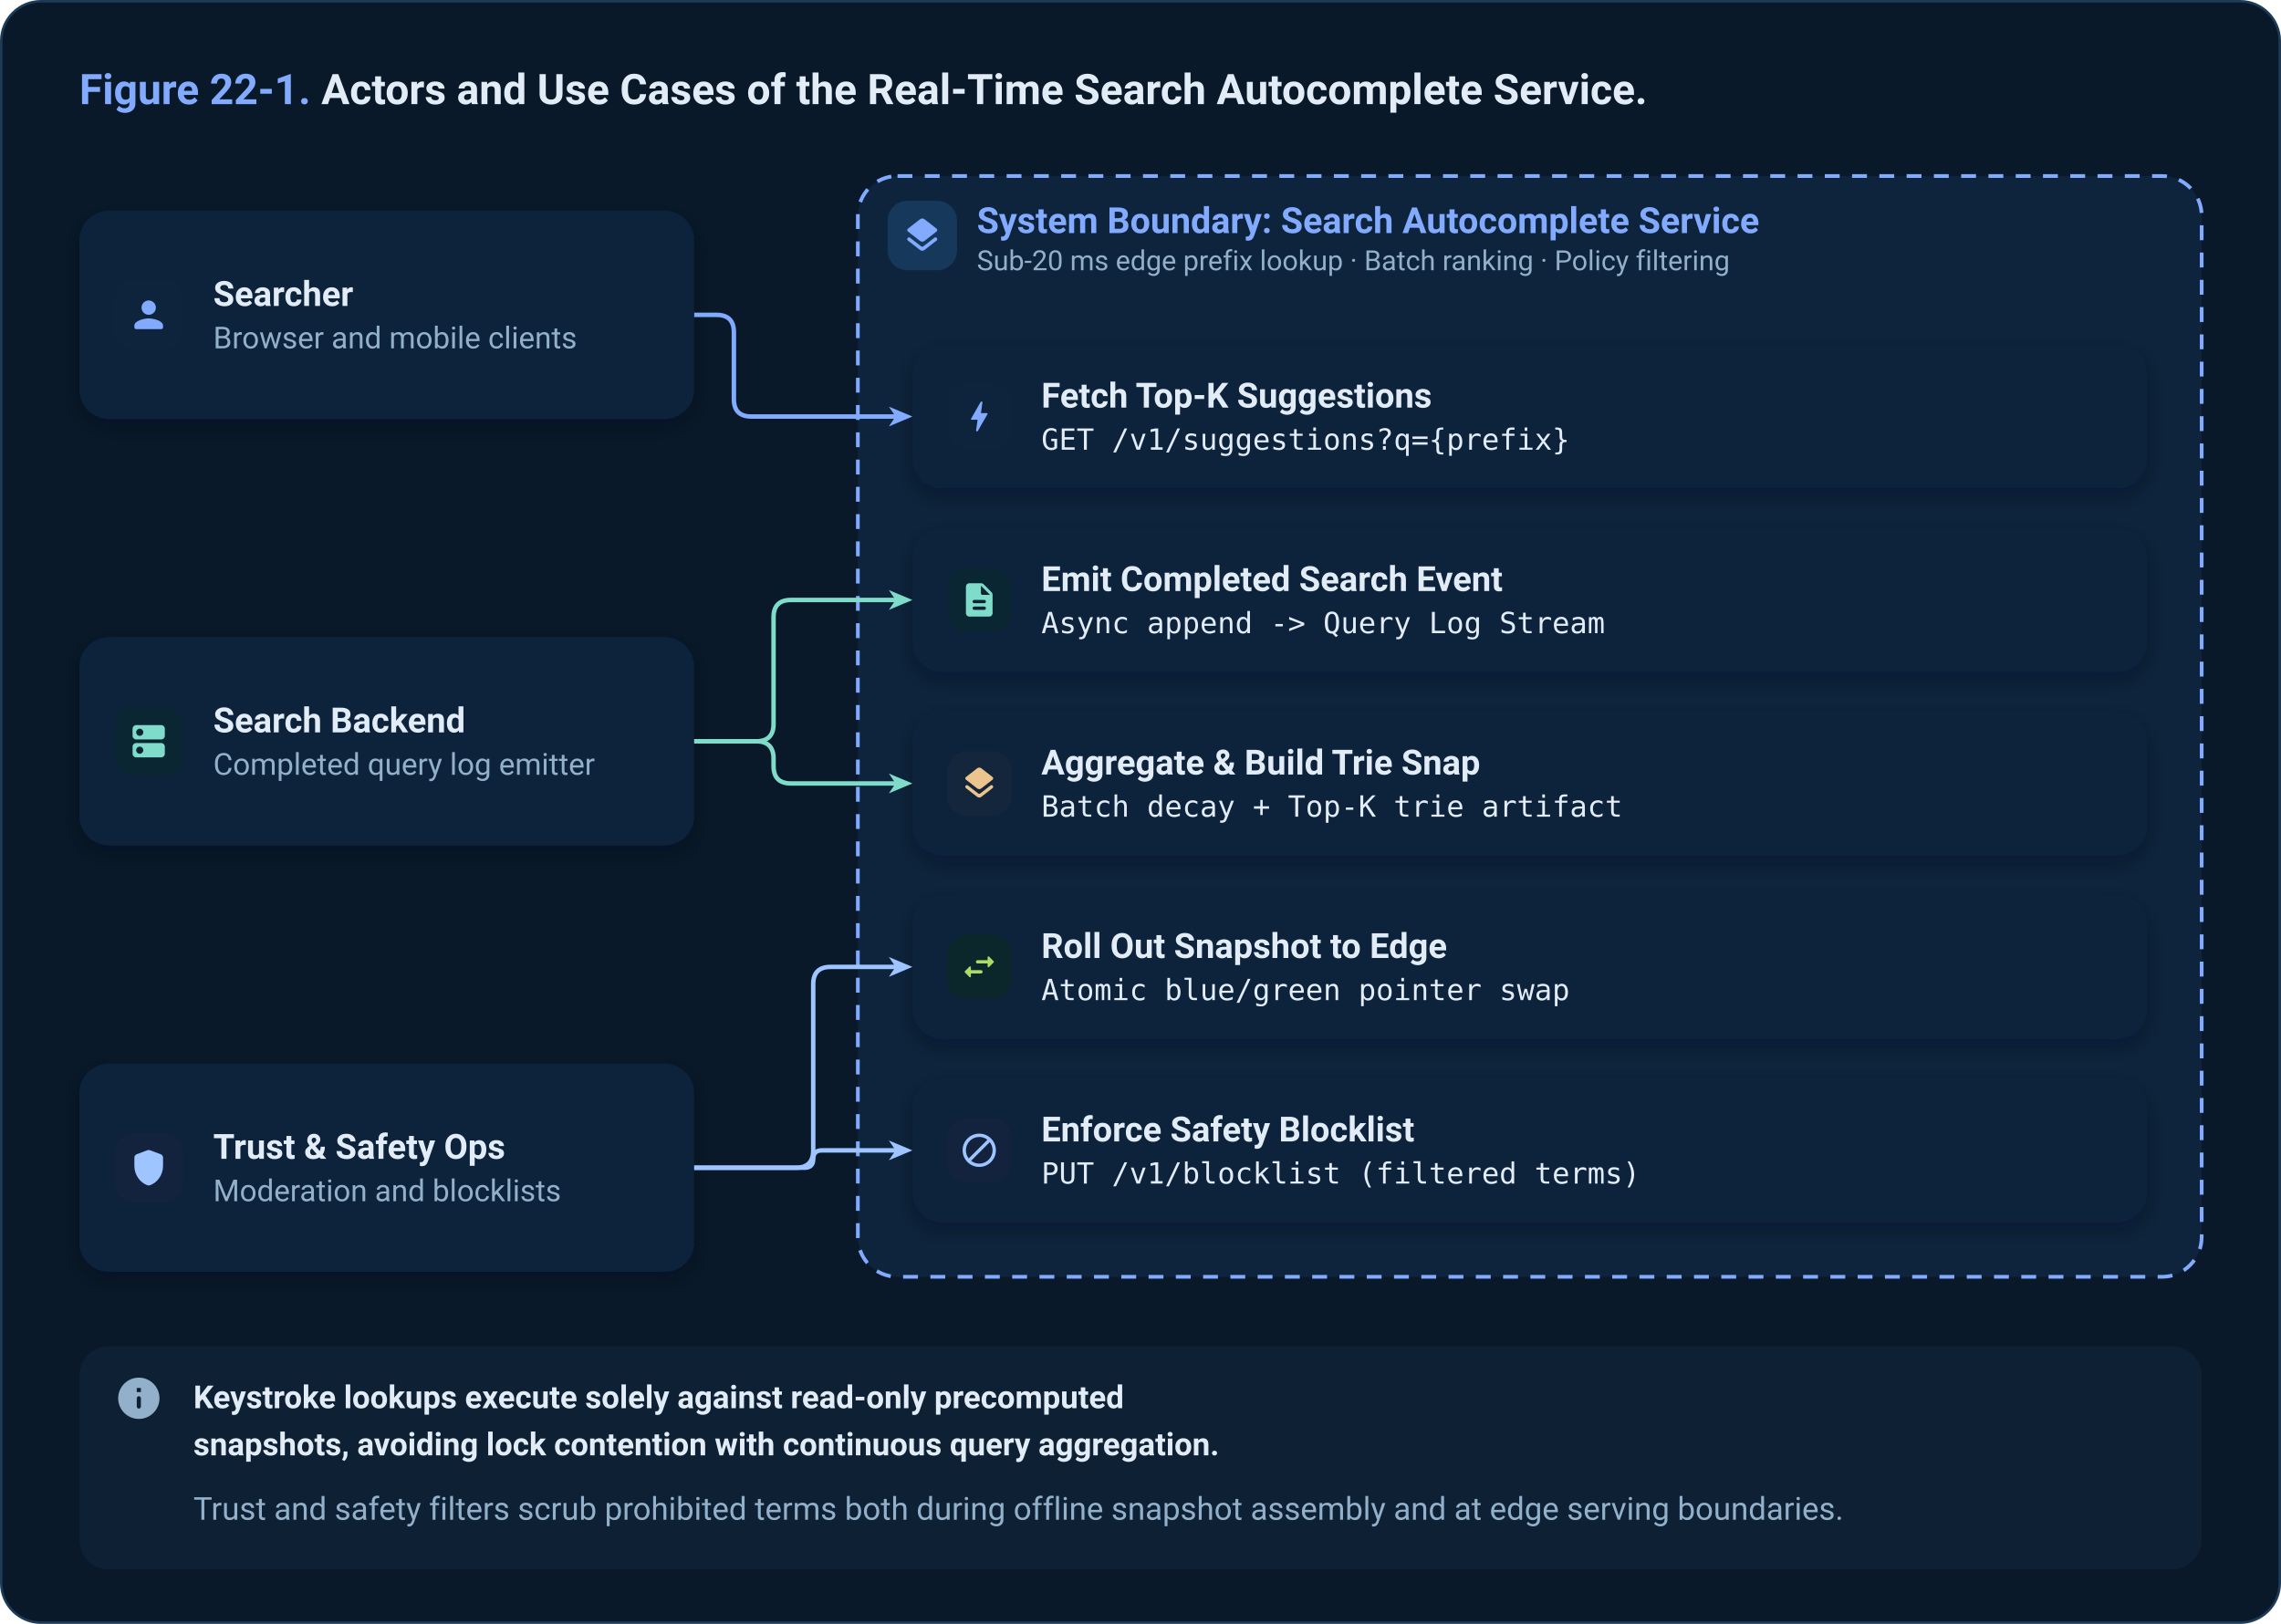
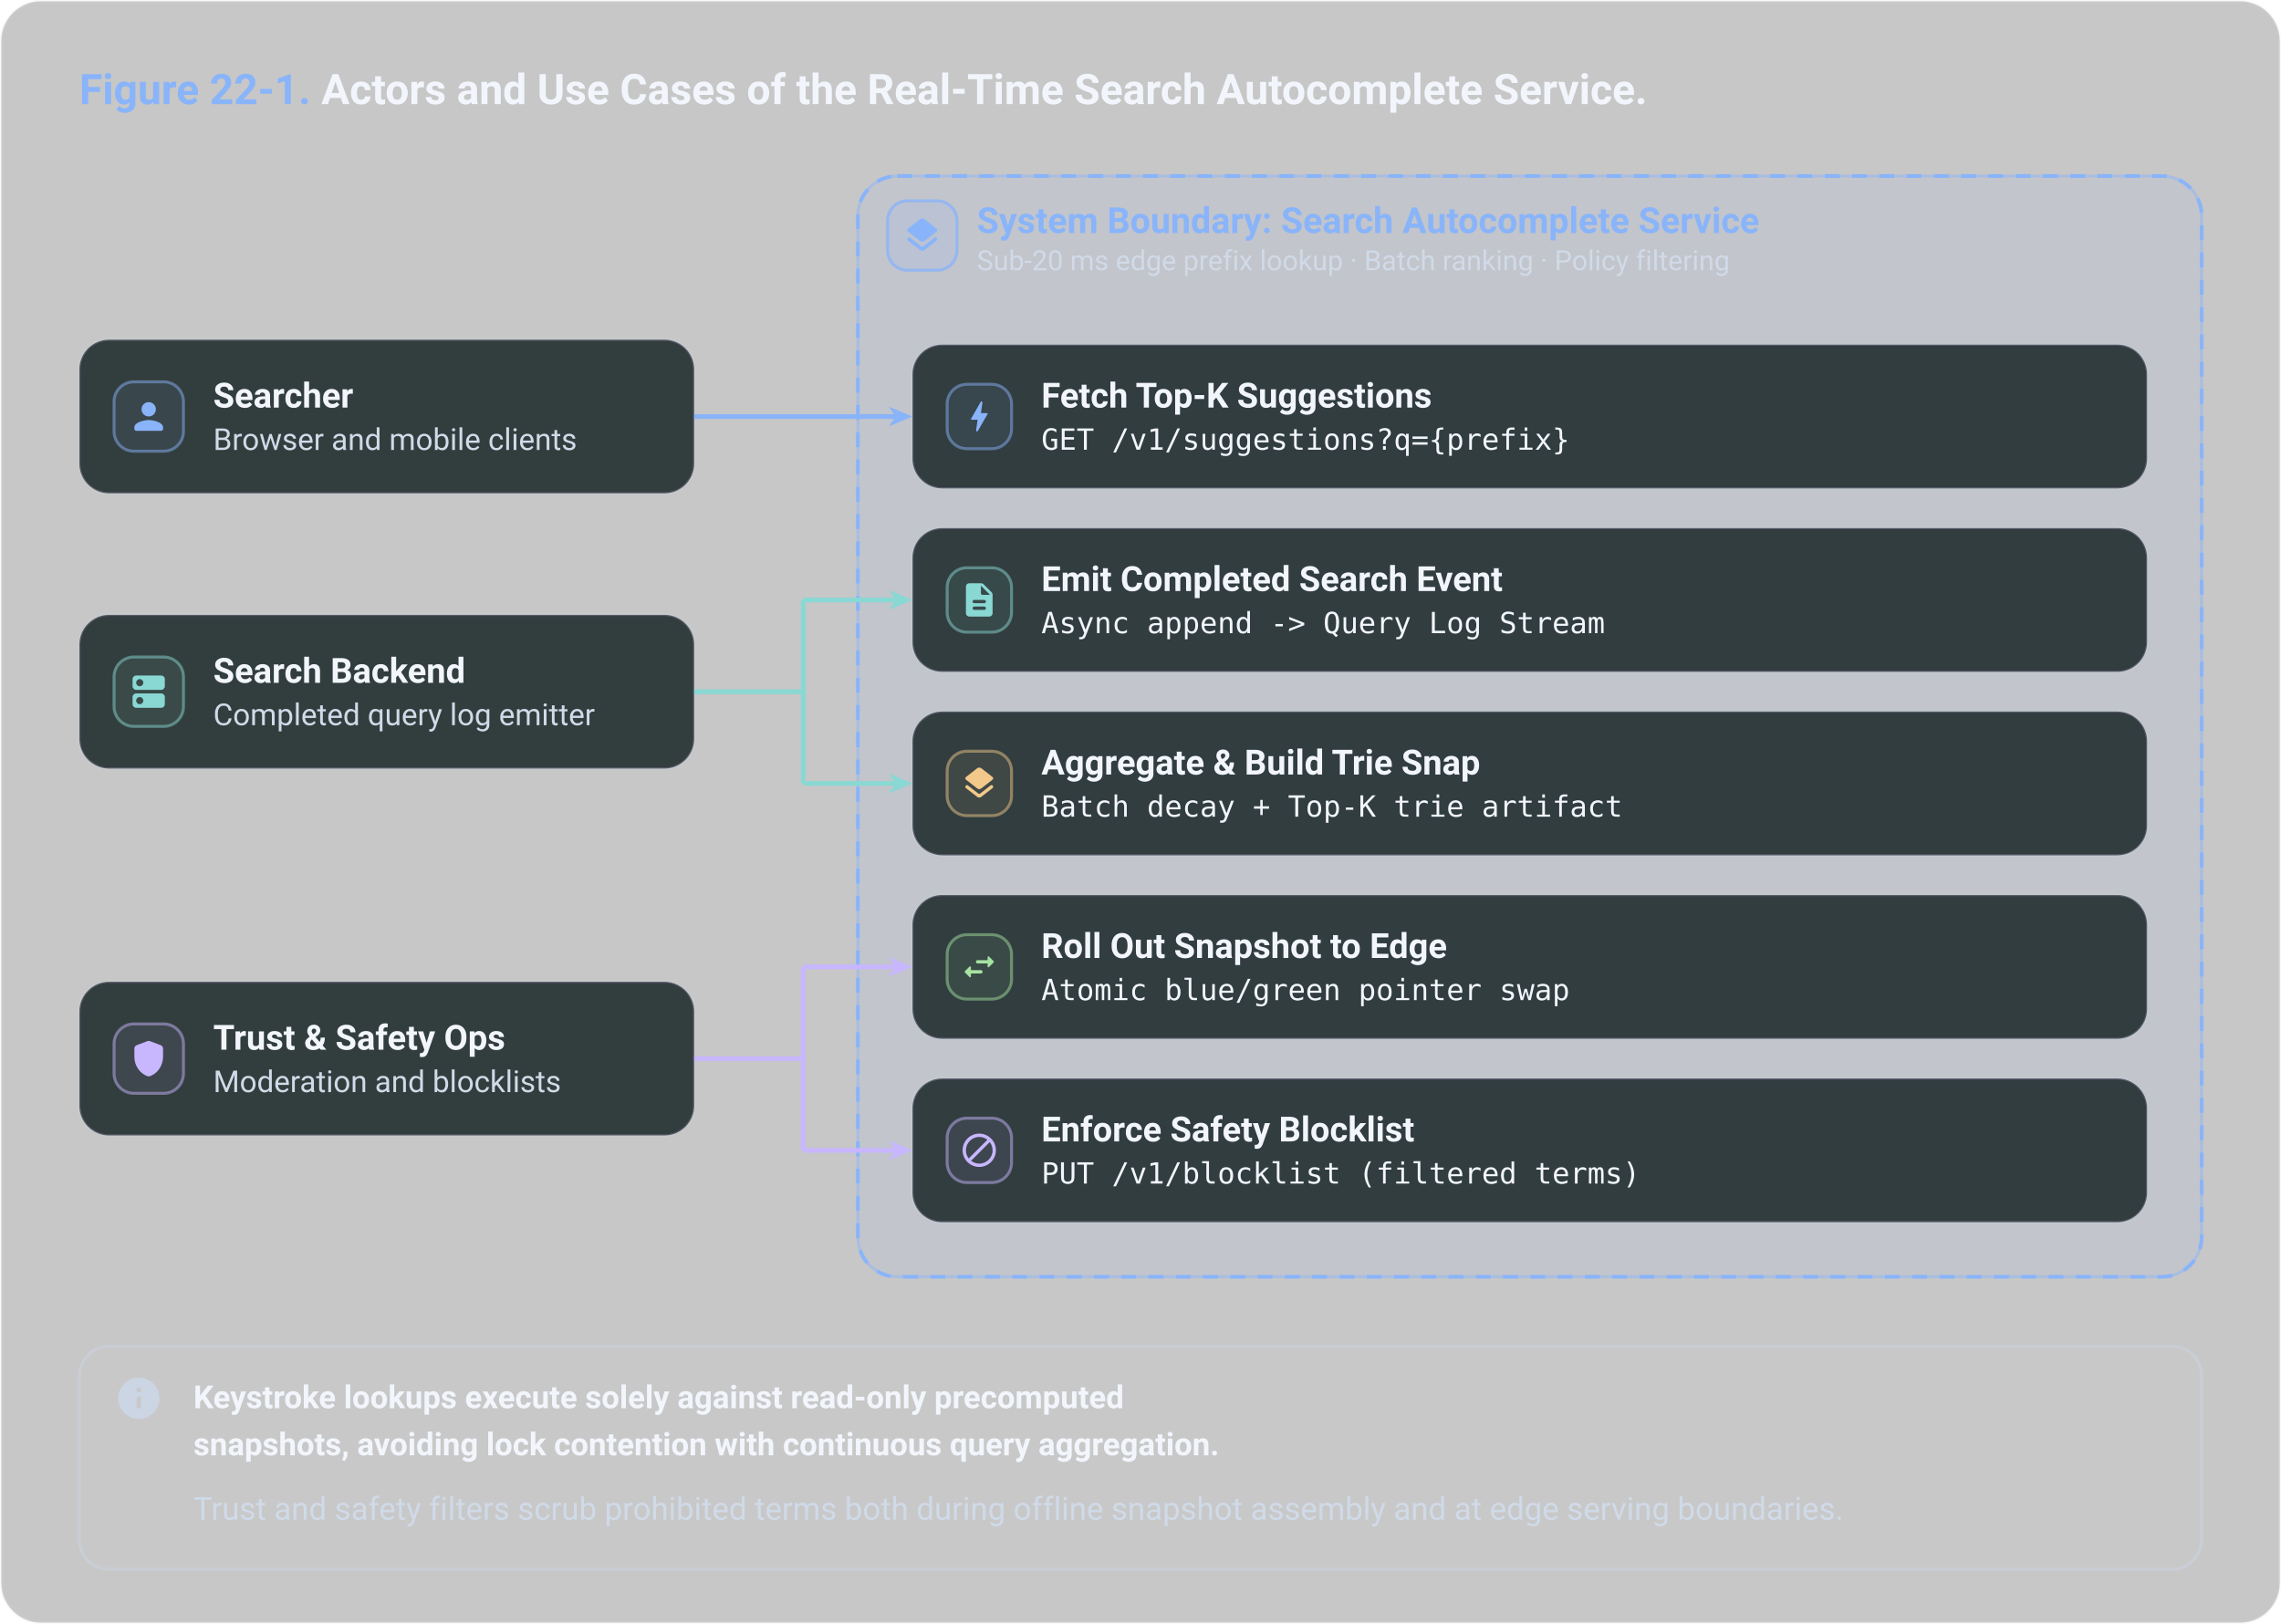
<svg xmlns="http://www.w3.org/2000/svg" viewBox="0 0 920 655" width="920" height="655">
  <style>
-     text { font-family: -apple-system, BlinkMacSystemFont, "Segoe UI", Roboto, "Helvetica Neue", Arial, sans-serif; fill: #E2ECF7; }
-     .paper { fill: #091929; }
-     .frame { fill: #091929; stroke: #1D3B56; stroke-width: 1; }
-     .card { fill: #10243A; }
-     .hair { stroke: #1D3B56; stroke-width: 1.2; fill: none; }
-     .muted { fill: #92B0C9; }
-     .ink { fill: #E2ECF7; }
+     text { font-family: -apple-system, BlinkMacSystemFont, "Segoe UI", Roboto, "Helvetica Neue", Arial, sans-serif; fill: #F2F6FC; }
+     .paper { fill: #121722; }
+     .frame { fill: rgba(0, 0, 0, 0.22); stroke: rgba(226, 232, 240, 0.18); stroke-width: 1.2; }
+     .card { fill: rgba(13, 18, 28, 0.80); stroke: rgba(203, 213, 225, 0.24); stroke-width: 1; }
+     .hair { stroke: rgba(226, 232, 240, 0.18); stroke-width: 1.2; fill: none; }
+     .muted { fill: #D0DAE8; }
+     .ink { fill: #F2F6FC; }
    .title { font-size: 17.0px; font-weight: 650; }
    .head { font-size: 14.5px; font-weight: 650; }
    .name { font-size: 14.0px; font-weight: 650; }
    .body { font-size: 13.0px; }
    .sub { font-size: 12.2px; }
    .mono { font-size: 11.8px; font-family: "SF Mono", SFMono-Regular, ui-monospace, Menlo, Consolas, monospace; }
    .monob { font-size: 11.8px; font-weight: 650; font-family: "SF Mono", SFMono-Regular, ui-monospace, Menlo, Consolas, monospace; }
    .small { font-size: 11.2px; }
    .badge { font-size: 10.5px; font-weight: 650; }
    .note { font-size: 12.8px; }
    .noteb { font-size: 12.8px; font-weight: 650; }
-     .sub, .small, .note { fill: #92B0C9; }
-     .c-blue { fill: #0D243C; }
-     .m-blue { fill: #16385B; }
-     .a-blue { fill: #82AAFF; }
-     .t-blue { fill: #82AAFF; }
-     .w-blue { stroke: #82AAFF; fill: none; stroke-linecap: butt; stroke-linejoin: round; }
-     .o-blue { stroke: #82AAFF; fill: none; stroke-width: 1.5; }
-     .h-blue { stroke: #82AAFF; stroke-width: 1.4; }
-     .c-green { fill: #0C272B; }
-     .m-green { fill: #153F44; }
-     .a-green { fill: #ADDB67; }
-     .t-green { fill: #ADDB67; }
-     .w-green { stroke: #ADDB67; fill: none; stroke-linecap: butt; stroke-linejoin: round; }
-     .o-green { stroke: #ADDB67; fill: none; stroke-width: 1.5; }
-     .h-green { stroke: #ADDB67; stroke-width: 1.4; }
-     .c-amber { fill: #13263B; }
-     .m-amber { fill: #1F3B58; }
-     .a-amber { fill: #ECC48D; }
-     .t-amber { fill: #ECC48D; }
-     .w-amber { stroke: #ECC48D; fill: none; stroke-linecap: butt; stroke-linejoin: round; }
-     .o-amber { stroke: #ECC48D; fill: none; stroke-width: 1.5; }
-     .h-amber { stroke: #ECC48D; stroke-width: 1.4; }
-     .c-red { fill: #211B2D; }
-     .m-red { fill: #342742; }
-     .a-red { fill: #F29CA3; }
-     .t-red { fill: #F29CA3; }
-     .w-red { stroke: #F29CA3; fill: none; stroke-linecap: butt; stroke-linejoin: round; }
-     .o-red { stroke: #F29CA3; fill: none; stroke-width: 1.5; }
-     .h-red { stroke: #F29CA3; stroke-width: 1.4; }
-     .c-purple { fill: #13223D; }
-     .m-purple { fill: #1E355E; }
-     .a-purple { fill: #9EC5FF; }
-     .t-purple { fill: #9EC5FF; }
-     .w-purple { stroke: #9EC5FF; fill: none; stroke-linecap: butt; stroke-linejoin: round; }
-     .o-purple { stroke: #9EC5FF; fill: none; stroke-width: 1.5; }
-     .h-purple { stroke: #9EC5FF; stroke-width: 1.4; }
-     .c-teal { fill: #0A2633; }
-     .m-teal { fill: #133E52; }
-     .a-teal { fill: #7FDBCA; }
-     .t-teal { fill: #7FDBCA; }
-     .w-teal { stroke: #7FDBCA; fill: none; stroke-linecap: butt; stroke-linejoin: round; }
-     .o-teal { stroke: #7FDBCA; fill: none; stroke-width: 1.5; }
-     .h-teal { stroke: #7FDBCA; stroke-width: 1.4; }
-     .c-gray { fill: #0E2034; }
-     .m-gray { fill: #1A324D; }
-     .a-gray { fill: #92B0C9; }
-     .t-gray { fill: #92B0C9; }
-     .w-gray { stroke: #92B0C9; fill: none; stroke-linecap: butt; stroke-linejoin: round; }
-     .o-gray { stroke: #92B0C9; fill: none; stroke-width: 1.5; }
-     .h-gray { stroke: #92B0C9; stroke-width: 1.4; }
-     .c-wire { fill: #0E2034; }
-     .m-wire { fill: #1A324D; }
-     .a-wire { fill: #789BB8; }
-     .t-wire { fill: #789BB8; }
-     .w-wire { stroke: #789BB8; fill: none; stroke-linecap: butt; stroke-linejoin: round; }
-     .o-wire { stroke: #789BB8; fill: none; stroke-width: 1.5; }
-     .h-wire { stroke: #789BB8; stroke-width: 1.4; }
+     .sub, .small, .note { fill: #D0DAE8; }
+     .c-blue { fill: rgba(137, 180, 250, 0.08); stroke: #89B4FA; stroke-opacity: 0.48; stroke-width: 1.2; }
+     .m-blue { fill: rgba(137, 180, 250, 0.16); stroke: #89B4FA; stroke-opacity: 0.78; stroke-width: 1.2; }
+     .a-blue { fill: #89B4FA; }
+     .t-blue { fill: #89B4FA; }
+     .w-blue { stroke: #89B4FA; fill: none; stroke-linecap: butt; stroke-linejoin: round; }
+     .o-blue { stroke: #89B4FA; fill: none; stroke-width: 1.5; }
+     .h-blue { stroke: #89B4FA; stroke-width: 1.4; }
+     .c-green { fill: rgba(166, 227, 161, 0.08); stroke: #A6E3A1; stroke-opacity: 0.48; stroke-width: 1.2; }
+     .m-green { fill: rgba(166, 227, 161, 0.15); stroke: #A6E3A1; stroke-opacity: 0.78; stroke-width: 1.2; }
+     .a-green { fill: #A6E3A1; }
+     .t-green { fill: #A6E3A1; }
+     .w-green { stroke: #A6E3A1; fill: none; stroke-linecap: butt; stroke-linejoin: round; }
+     .o-green { stroke: #A6E3A1; fill: none; stroke-width: 1.5; }
+     .h-green { stroke: #A6E3A1; stroke-width: 1.4; }
+     .c-amber { fill: rgba(242, 201, 138, 0.08); stroke: #F2C98A; stroke-opacity: 0.48; stroke-width: 1.2; }
+     .m-amber { fill: rgba(242, 201, 138, 0.16); stroke: #F2C98A; stroke-opacity: 0.78; stroke-width: 1.2; }
+     .a-amber { fill: #F2C98A; }
+     .t-amber { fill: #F2C98A; }
+     .w-amber { stroke: #F2C98A; fill: none; stroke-linecap: butt; stroke-linejoin: round; }
+     .o-amber { stroke: #F2C98A; fill: none; stroke-width: 1.5; }
+     .h-amber { stroke: #F2C98A; stroke-width: 1.4; }
+     .c-red { fill: rgba(243, 166, 178, 0.08); stroke: #F3A6B2; stroke-opacity: 0.48; stroke-width: 1.2; }
+     .m-red { fill: rgba(243, 166, 178, 0.16); stroke: #F3A6B2; stroke-opacity: 0.78; stroke-width: 1.2; }
+     .a-red { fill: #F3A6B2; }
+     .t-red { fill: #F3A6B2; }
+     .w-red { stroke: #F3A6B2; fill: none; stroke-linecap: butt; stroke-linejoin: round; }
+     .o-red { stroke: #F3A6B2; fill: none; stroke-width: 1.5; }
+     .h-red { stroke: #F3A6B2; stroke-width: 1.4; }
+     .c-purple { fill: rgba(200, 182, 255, 0.08); stroke: #C8B6FF; stroke-opacity: 0.48; stroke-width: 1.2; }
+     .m-purple { fill: rgba(200, 182, 255, 0.16); stroke: #C8B6FF; stroke-opacity: 0.78; stroke-width: 1.2; }
+     .a-purple { fill: #C8B6FF; }
+     .t-purple { fill: #C8B6FF; }
+     .w-purple { stroke: #C8B6FF; fill: none; stroke-linecap: butt; stroke-linejoin: round; }
+     .o-purple { stroke: #C8B6FF; fill: none; stroke-width: 1.5; }
+     .h-purple { stroke: #C8B6FF; stroke-width: 1.4; }
+     .c-teal { fill: rgba(137, 216, 211, 0.08); stroke: #89D8D3; stroke-opacity: 0.48; stroke-width: 1.2; }
+     .m-teal { fill: rgba(137, 216, 211, 0.15); stroke: #89D8D3; stroke-opacity: 0.78; stroke-width: 1.2; }
+     .a-teal { fill: #89D8D3; }
+     .t-teal { fill: #89D8D3; }
+     .w-teal { stroke: #89D8D3; fill: none; stroke-linecap: butt; stroke-linejoin: round; }
+     .o-teal { stroke: #89D8D3; fill: none; stroke-width: 1.5; }
+     .h-teal { stroke: #89D8D3; stroke-width: 1.4; }
+     .c-gray { fill: rgba(226, 232, 240, 0.04); stroke: #CBD5E4; stroke-opacity: 0.48; stroke-width: 1.2; }
+     .m-gray { fill: rgba(226, 232, 240, 0.10); stroke: #CBD5E4; stroke-opacity: 0.78; stroke-width: 1.2; }
+     .a-gray { fill: #CBD5E4; }
+     .t-gray { fill: #CBD5E4; }
+     .w-gray { stroke: #CBD5E4; fill: none; stroke-linecap: butt; stroke-linejoin: round; }
+     .o-gray { stroke: #CBD5E4; fill: none; stroke-width: 1.5; }
+     .h-gray { stroke: #CBD5E4; stroke-width: 1.4; }
+     .c-wire { fill: rgba(226, 232, 240, 0.04); }
+     .m-wire { fill: rgba(226, 232, 240, 0.10); }
+     .a-wire { fill: #AAB7C9; }
+     .t-wire { fill: #AAB7C9; }
+     .w-wire { stroke: #AAB7C9; fill: none; stroke-linecap: butt; stroke-linejoin: round; }
+     .o-wire { stroke: #AAB7C9; fill: none; stroke-width: 1.5; }
+     .h-wire { stroke: #AAB7C9; stroke-width: 1.4; }
  </style>
  <defs>
    <filter id="lift" x="-10%" y="-15%" width="120%" height="140%">
-       <feDropShadow dx="0" dy="1" stdDeviation="1.2" flood-color="#010A14" flood-opacity="0.45" />
-       <feDropShadow dx="0" dy="3" stdDeviation="4" flood-color="#010A14" flood-opacity="0.32" />
+       <feDropShadow dx="0" dy="1" stdDeviation="1.2" flood-color="#000000" flood-opacity="0.0" />
+       <feDropShadow dx="0" dy="3" stdDeviation="4" flood-color="#000000" flood-opacity="0.00" />
    </filter>
  </defs>
  <rect x="0.5" y="0.5" width="919" height="654" rx="16" class="frame" />
  <text x="32" y="42" class="title">
    <tspan class="t-blue">Figure 22-1.</tspan> Actors and Use Cases of the Real-Time Search Autocomplete Service.</text>
  <g transform="translate(0 71)">
    <rect x="346.0" y="0.0" width="542.0" height="444.0" rx="16" class="c-blue" />
    <rect x="346.0" y="0.0" width="542.0" height="444.0" rx="16" class="o-blue" stroke-dasharray="6 5" />
    <rect x="358.0" y="10.0" width="28.0" height="28.0" rx="8" class="m-blue" />
    <g transform="translate(363.3 15.3) scale(0.723)" class="a-blue">
      <path d="M12.6 18.06c-.36.28-.87.28-1.23 0l-6.15-4.78a.991.991 0 0 0-1.22 0 .997.997 0 0 0 0 1.57l6.76 5.26c.72.56 1.73.56 2.46 0l6.76-5.26c.51-.4.51-1.17 0-1.57l-.01-.01a.991.991 0 0 0-1.22 0l-6.15 4.79zm.63-3.02 6.76-5.26c.51-.4.51-1.18 0-1.58l-6.76-5.26c-.72-.56-1.73-.56-2.46 0L4.01 8.21c-.51.4-.51 1.18 0 1.58l6.76 5.26c.72.56 1.74.56 2.46-.01z" />
    </g>
    <text x="394.0" y="23.0" class="head t-blue" data-fit="394.0,878.0">System Boundary: Search Autocomplete Service</text>
    <text x="394.0" y="38.0" class="small" data-fit="394.0,878.0">Sub-20 ms edge prefix lookup · Batch ranking · Policy filtering</text>
    <rect x="368.0" y="68.0" width="498.0" height="58.0" rx="12" class="card" filter="url(#lift)" />
    <rect x="382.0" y="84.0" width="26.0" height="26.0" rx="8" class="c-blue" />
    <g transform="translate(386.9 88.9) scale(0.672)" class="a-blue">
      <path d="M10.67 21c-.35 0-.62-.31-.57-.66L11 14H7.5c-.88 0-.33-.75-.31-.78 1.26-2.23 3.15-5.53 5.65-9.93a.577.577 0 0 1 1.07.37l-.9 6.34h3.51c.4 0 .62.19.4.66-3.29 5.74-5.2 9.09-5.75 10.05-.1.18-.29.29-.5.29z" />
    </g>
    <text x="420.0" y="93.4" class="name" data-fit="420.0,854.0">Fetch Top-K Suggestions</text>
    <text x="420.0" y="110.4" class="mono" data-fit="420.0,854.0">GET /v1/suggestions?q={prefix}</text>
    <rect x="368.0" y="142.0" width="498.0" height="58.0" rx="12" class="card" filter="url(#lift)" />
    <rect x="382.0" y="158.0" width="26.0" height="26.0" rx="8" class="c-teal" />
    <g transform="translate(386.9 162.9) scale(0.672)" class="a-teal">
      <path d="M14.59 2.59c-.38-.38-.89-.59-1.42-.59H6c-1.1 0-2 .9-2 2v16c0 1.1.89 2 1.99 2H18c1.1 0 2-.9 2-2V8.83c0-.53-.21-1.04-.59-1.41l-4.82-4.83zM15 18H9c-.55 0-1-.45-1-1s.45-1 1-1h6c.55 0 1 .45 1 1s-.45 1-1 1zm0-4H9c-.55 0-1-.45-1-1s.45-1 1-1h6c.55 0 1 .45 1 1s-.45 1-1 1zm-2-6V3.5L18.5 9H14c-.55 0-1-.45-1-1z" />
    </g>
    <text x="420.0" y="167.4" class="name" data-fit="420.0,854.0">Emit Completed Search Event</text>
    <text x="420.0" y="184.4" class="mono" data-fit="420.0,854.0">Async append -&gt; Query Log Stream</text>
    <rect x="368.0" y="216.0" width="498.0" height="58.0" rx="12" class="card" filter="url(#lift)" />
    <rect x="382.0" y="232.0" width="26.0" height="26.0" rx="8" class="c-amber" />
    <g transform="translate(386.9 236.9) scale(0.672)" class="a-amber">
      <path d="M12.6 18.06c-.36.28-.87.28-1.23 0l-6.15-4.78a.991.991 0 0 0-1.22 0 .997.997 0 0 0 0 1.57l6.76 5.26c.72.56 1.73.56 2.46 0l6.76-5.26c.51-.4.51-1.17 0-1.57l-.01-.01a.991.991 0 0 0-1.22 0l-6.15 4.79zm.63-3.02 6.76-5.26c.51-.4.51-1.18 0-1.58l-6.76-5.26c-.72-.56-1.73-.56-2.46 0L4.01 8.21c-.51.4-.51 1.18 0 1.58l6.76 5.26c.72.56 1.74.56 2.46-.01z" />
    </g>
    <text x="420.0" y="241.4" class="name" data-fit="420.0,854.0">Aggregate &amp; Build Trie Snap</text>
    <text x="420.0" y="258.4" class="mono" data-fit="420.0,854.0">Batch decay + Top-K trie artifact</text>
    <rect x="368.0" y="290.0" width="498.0" height="58.0" rx="12" class="card" filter="url(#lift)" />
    <rect x="382.0" y="306.0" width="26.0" height="26.0" rx="8" class="c-green" />
    <g transform="translate(386.9 310.9) scale(0.672)" class="a-green">
      <path d="m6.14 11.86-2.78 2.79c-.19.2-.19.51 0 .71l2.78 2.79c.31.32.85.09.85-.35V16H13c.55 0 1-.45 1-1s-.45-1-1-1H6.99v-1.79c0-.45-.54-.67-.85-.35zm14.51-3.21-2.78-2.79c-.31-.32-.85-.09-.85.35V8H11c-.55 0-1 .45-1 1s.45 1 1 1h6.01v1.79c0 .45.54.67.85.35l2.78-2.79c.2-.19.2-.51.01-.7z" />
    </g>
    <text x="420.0" y="315.4" class="name" data-fit="420.0,854.0">Roll Out Snapshot to Edge</text>
    <text x="420.0" y="332.4" class="mono" data-fit="420.0,854.0">Atomic blue/green pointer swap</text>
    <rect x="368.0" y="364.0" width="498.0" height="58.0" rx="12" class="card" filter="url(#lift)" />
    <rect x="382.0" y="380.0" width="26.0" height="26.0" rx="8" class="c-purple" />
    <g transform="translate(386.9 384.9) scale(0.672)" class="a-purple">
      <path d="M12 2C6.48 2 2 6.48 2 12s4.48 10 10 10 10-4.48 10-10S17.52 2 12 2zM4 12c0-4.42 3.58-8 8-8 1.85 0 3.55.63 4.9 1.69L5.69 16.9A7.902 7.902 0 0 1 4 12zm8 8c-1.85 0-3.55-.63-4.9-1.69L18.31 7.1A7.902 7.902 0 0 1 20 12c0 4.42-3.58 8-8 8z" />
    </g>
    <text x="420.0" y="389.4" class="name" data-fit="420.0,854.0">Enforce Safety Blocklist</text>
    <text x="420.0" y="406.4" class="mono" data-fit="420.0,854.0">PUT /v1/blocklist (filtered terms)</text>
-     <rect x="32.0" y="14.0" width="248.0" height="84.0" rx="12" class="card" filter="url(#lift)" />
-     <rect x="46.0" y="42.0" width="28.0" height="28.0" rx="8" class="c-blue" />
-     <g transform="translate(51.3 47.3) scale(0.723)" class="a-blue">
+     <rect x="32.0" y="66.0" width="248.0" height="62.0" rx="12" class="card" filter="url(#lift)" />
+     <rect x="46.0" y="83.0" width="28.0" height="28.0" rx="8" class="c-blue" />
+     <g transform="translate(51.3 88.3) scale(0.723)" class="a-blue">
      <path d="M12 12c2.21 0 4-1.79 4-4s-1.79-4-4-4-4 1.79-4 4 1.79 4 4 4zm0 2c-2.67 0-8 1.34-8 4v1c0 .55.45 1 1 1h14c.55 0 1-.45 1-1v-1c0-2.66-5.33-4-8-4z" />
    </g>
-     <text x="86.0" y="52.4" class="name" data-fit="86.0,268.0">Searcher</text>
-     <text x="86.0" y="69.5" class="sub" data-fit="86.0,268.0">Browser and mobile clients</text>
-     <rect x="32.0" y="186.0" width="248.0" height="84.0" rx="12" class="card" filter="url(#lift)" />
-     <rect x="46.0" y="214.0" width="28.0" height="28.0" rx="8" class="c-teal" />
-     <g transform="translate(51.3 219.3) scale(0.723)" class="a-teal">
+     <text x="86.0" y="93.4" class="name" data-fit="86.0,268.0">Searcher</text>
+     <text x="86.0" y="110.5" class="sub" data-fit="86.0,268.0">Browser and mobile clients</text>
+     <rect x="32.0" y="177.0" width="248.0" height="62.0" rx="12" class="card" filter="url(#lift)" />
+     <rect x="46.0" y="194.0" width="28.0" height="28.0" rx="8" class="c-teal" />
+     <g transform="translate(51.3 199.3) scale(0.723)" class="a-teal">
      <path d="M19 13H5c-1.1 0-2 .9-2 2v4c0 1.1.9 2 2 2h14c1.1 0 2-.9 2-2v-4c0-1.1-.9-2-2-2zM7 19c-1.1 0-2-.9-2-2s.9-2 2-2 2 .9 2 2-.9 2-2 2zM19 3H5c-1.1 0-2 .9-2 2v4c0 1.1.9 2 2 2h14c1.1 0 2-.9 2-2V5c0-1.1-.9-2-2-2zM7 9c-1.1 0-2-.9-2-2s.9-2 2-2 2 .9 2 2-.9 2-2 2z" />
    </g>
-     <text x="86.0" y="224.4" class="name" data-fit="86.0,268.0">Search Backend</text>
-     <text x="86.0" y="241.5" class="sub" data-fit="86.0,268.0">Completed query log emitter</text>
-     <rect x="32.0" y="358.0" width="248.0" height="84.0" rx="12" class="card" filter="url(#lift)" />
-     <rect x="46.0" y="386.0" width="28.0" height="28.0" rx="8" class="c-purple" />
-     <g transform="translate(51.3 391.3) scale(0.723)" class="a-purple">
+     <text x="86.0" y="204.4" class="name" data-fit="86.0,268.0">Search Backend</text>
+     <text x="86.0" y="221.5" class="sub" data-fit="86.0,268.0">Completed query log emitter</text>
+     <rect x="32.0" y="325.0" width="248.0" height="62.0" rx="12" class="card" filter="url(#lift)" />
+     <rect x="46.0" y="342.0" width="28.0" height="28.0" rx="8" class="c-purple" />
+     <g transform="translate(51.3 347.3) scale(0.723)" class="a-purple">
      <path d="m11.3 2.26-6 2.25C4.52 4.81 4 5.55 4 6.39v4.7c0 4.83 3.13 9.37 7.43 10.75.37.12.77.12 1.14 0 4.3-1.38 7.43-5.91 7.43-10.75v-4.7a2 2 0 0 0-1.3-1.87l-6-2.25c-.45-.18-.95-.18-1.4-.01z" />
    </g>
-     <text x="86.0" y="396.4" class="name" data-fit="86.0,268.0">Trust &amp; Safety Ops</text>
-     <text x="86.0" y="413.5" class="sub" data-fit="86.0,268.0">Moderation and blocklists</text>
+     <text x="86.0" y="352.4" class="name" data-fit="86.0,268.0">Trust &amp; Safety Ops</text>
+     <text x="86.0" y="369.5" class="sub" data-fit="86.0,268.0">Moderation and blocklists</text>
    <polygon points="368.0,97.0 358.5,101.0 361.2,97.0 358.5,93.0" class="a-blue" />
-     <path d="M280.0,56.0 L289.0,56.0 Q296.0,56.0 296.0,63.0 L296.0,90.0 Q296.0,97.0 303.0,97.0 L361.4,97.0" class="w-blue" stroke-width="1.8" />
+     <path d="M280.0,97.0 L361.4,97.0" class="w-blue" stroke-width="1.9" />
+     <path d="M280.0,208.0 L324.0,208.0" class="w-teal" stroke-width="1.9" />
+     <path d="M324.0,171.0 L324.0,245.0" class="w-teal" stroke-width="1.9" />
    <polygon points="368.0,171.0 358.5,175.0 361.2,171.0 358.5,167.0" class="a-teal" />
-     <path d="M280.0,228.0 L305.0,228.0 Q312.0,228.0 312.0,221.0 L312.0,178.0 Q312.0,171.0 319.0,171.0 L361.4,171.0" class="w-teal" stroke-width="1.8" />
+     <path d="M324.0,171.0 L361.4,171.0" class="w-teal" stroke-width="1.9" />
    <polygon points="368.0,245.0 358.5,249.0 361.2,245.0 358.5,241.0" class="a-teal" />
-     <path d="M280.0,228.0 L305.0,228.0 Q312.0,228.0 312.0,235.0 L312.0,238.0 Q312.0,245.0 319.0,245.0 L361.4,245.0" class="w-teal" stroke-width="1.8" />
+     <path d="M324.0,245.0 L361.4,245.0" class="w-teal" stroke-width="1.9" />
+     <path d="M280.0,356.0 L324.0,356.0" class="w-purple" stroke-width="1.9" />
+     <path d="M324.0,319.0 L324.0,393.0" class="w-purple" stroke-width="1.9" />
    <polygon points="368.0,319.0 358.5,323.0 361.2,319.0 358.5,315.0" class="a-purple" />
-     <path d="M280.0,400.0 L321.0,400.0 Q328.0,400.0 328.0,393.0 L328.0,326.0 Q328.0,319.0 335.0,319.0 L361.4,319.0" class="w-purple" stroke-width="1.8" />
+     <path d="M324.0,319.0 L361.4,319.0" class="w-purple" stroke-width="1.9" />
    <polygon points="368.0,393.0 358.5,397.0 361.2,393.0 358.5,389.0" class="a-purple" />
-     <path d="M280.0,400.0 L324.5,400.0 Q328.0,400.0 328.0,396.5 L328.0,396.5 Q328.0,393.0 331.5,393.0 L361.4,393.0" class="w-purple" stroke-width="1.8" />
+     <path d="M324.0,393.0 L361.4,393.0" class="w-purple" stroke-width="1.9" />
  </g>
  <rect x="32" y="543" width="856" height="90" rx="12" class="c-gray" />
  <g transform="translate(46 554) scale(0.833)" class="a-gray">
    <path d="M12 2C6.48 2 2 6.48 2 12s4.48 10 10 10 10-4.48 10-10S17.52 2 12 2zm0 15c-.55 0-1-.45-1-1v-4c0-.55.45-1 1-1s1 .45 1 1v4c0 .55-.45 1-1 1zm1-8h-2V7h2v2z" />
  </g>
  <text x="78" y="568.0" class="noteb ink" data-fit="78,876">Keystroke lookups execute solely against read-only precomputed</text>
  <text x="78" y="587.0" class="noteb ink" data-fit="78,876">snapshots, avoiding lock contention with continuous query aggregation.</text>
  <text x="78" y="613.0" class="note" data-fit="78,876">Trust and safety filters scrub prohibited terms both during offline snapshot assembly and at edge serving boundaries.</text>
</svg>
